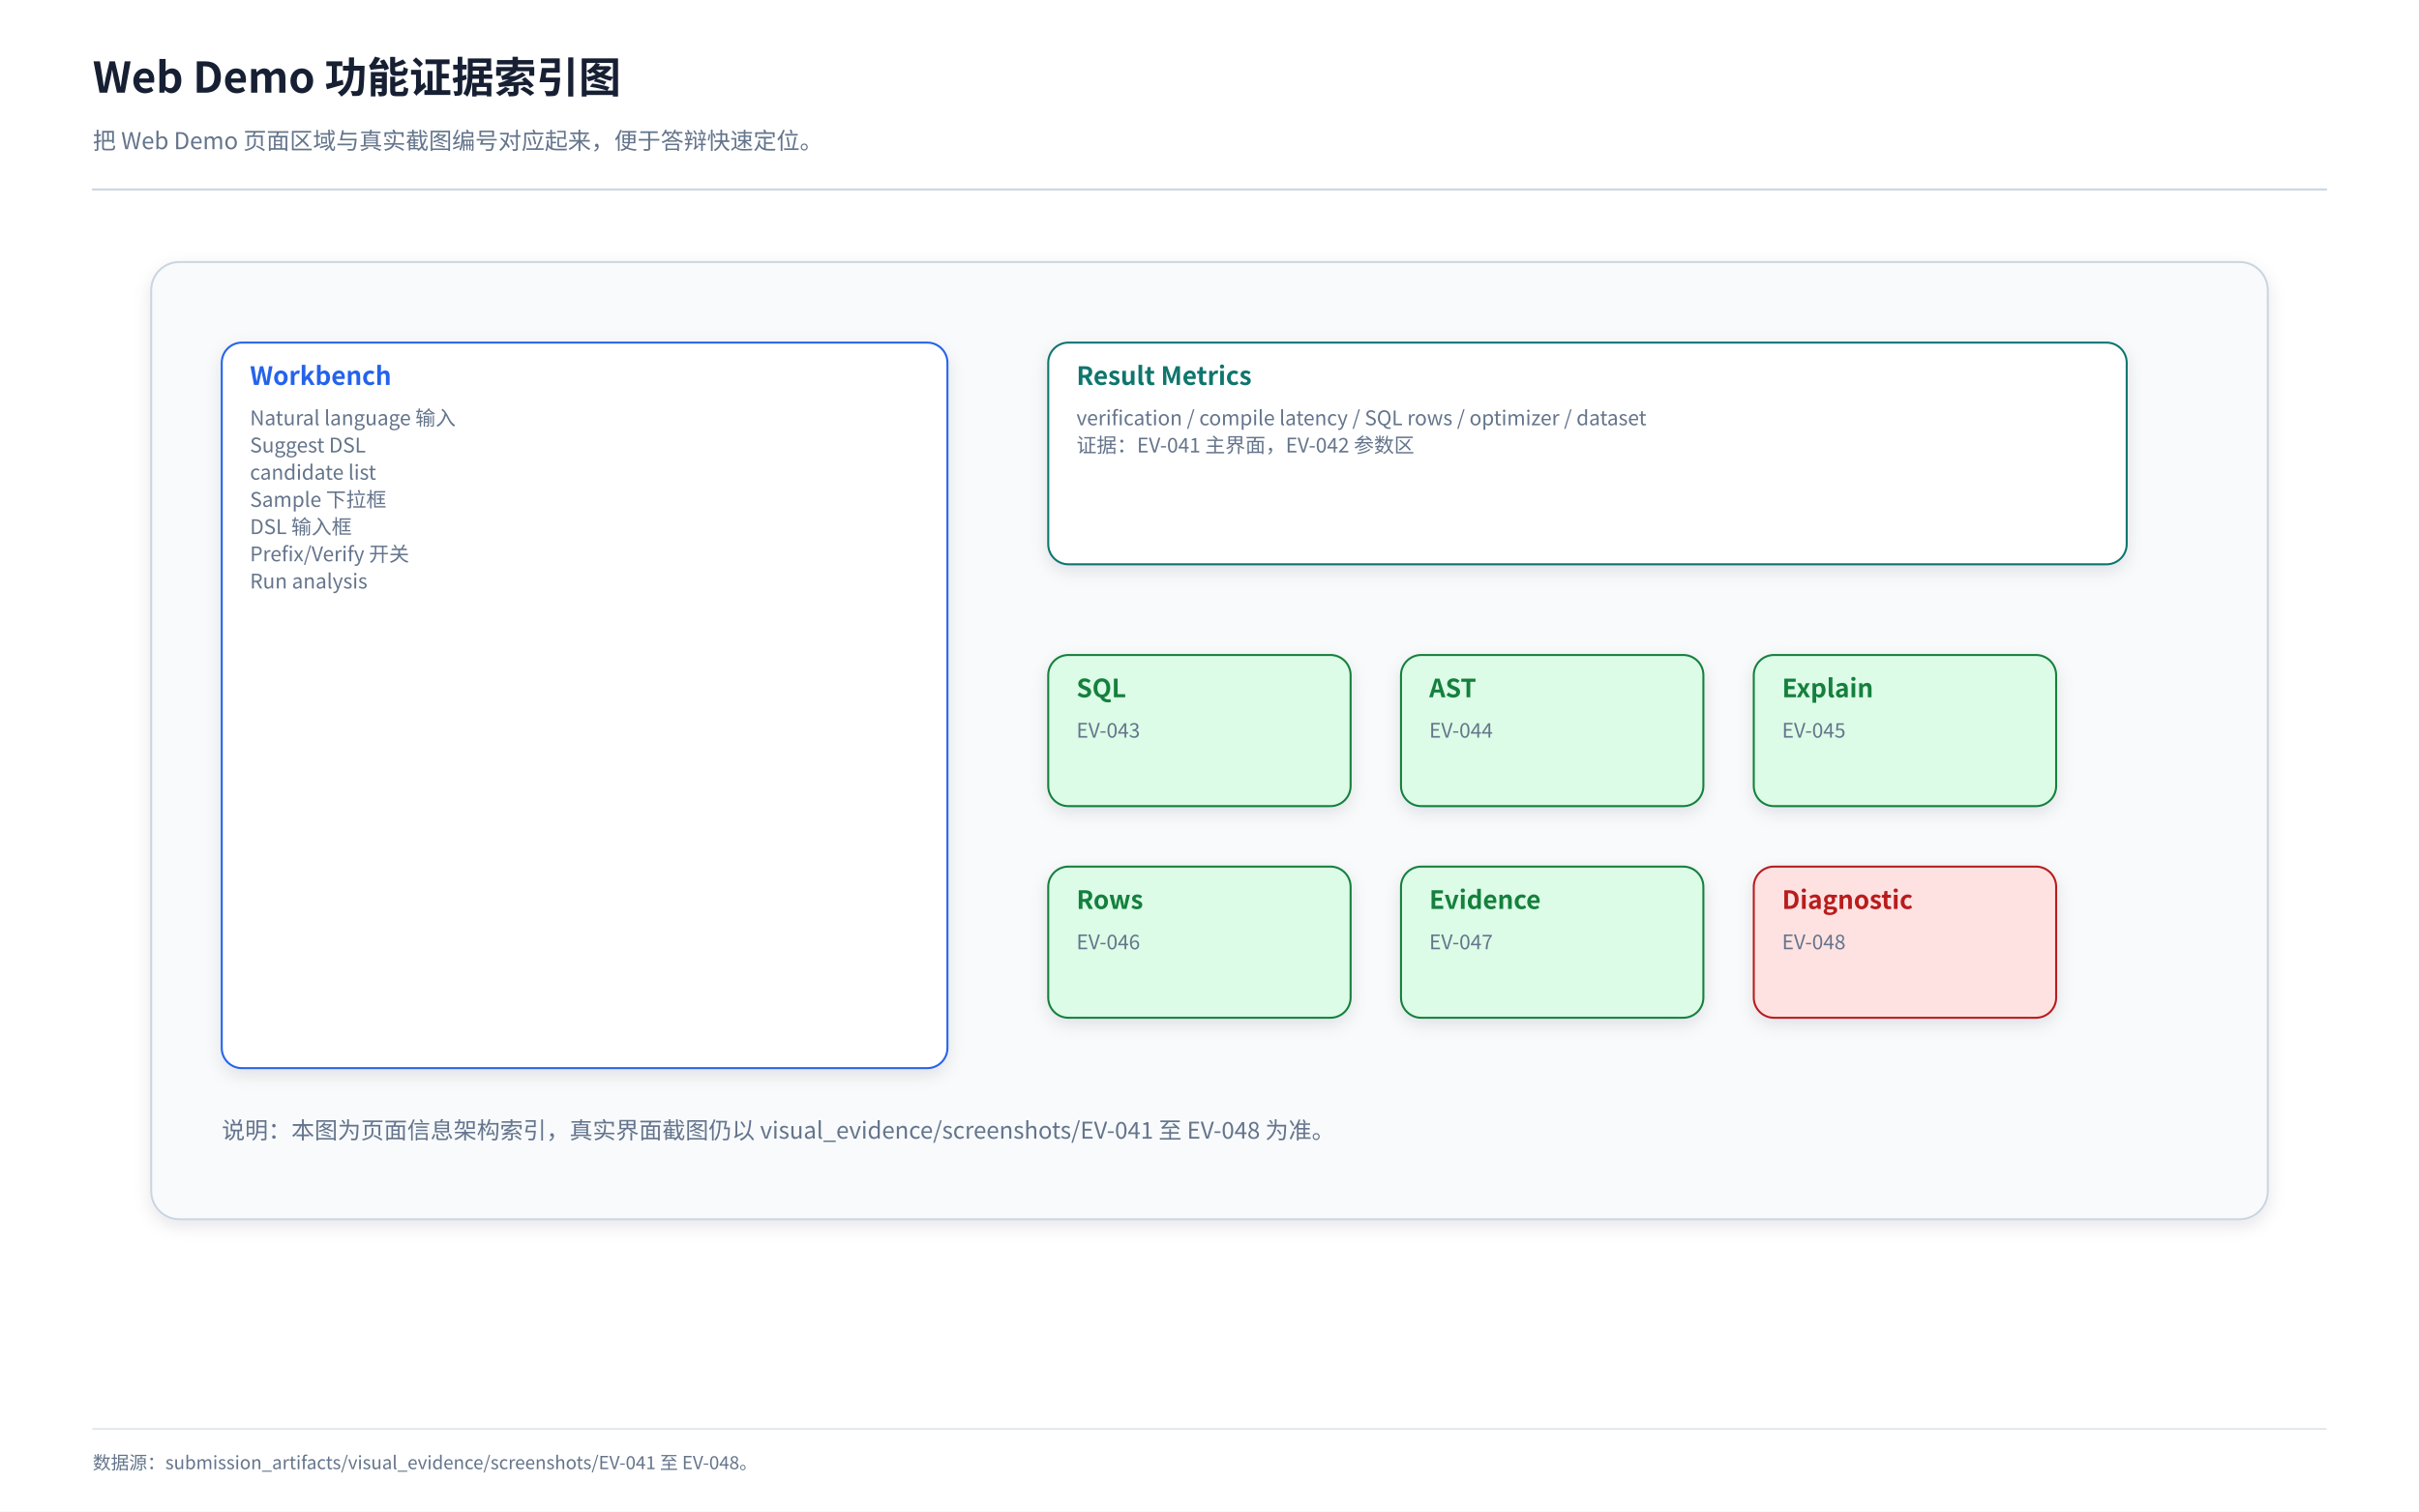
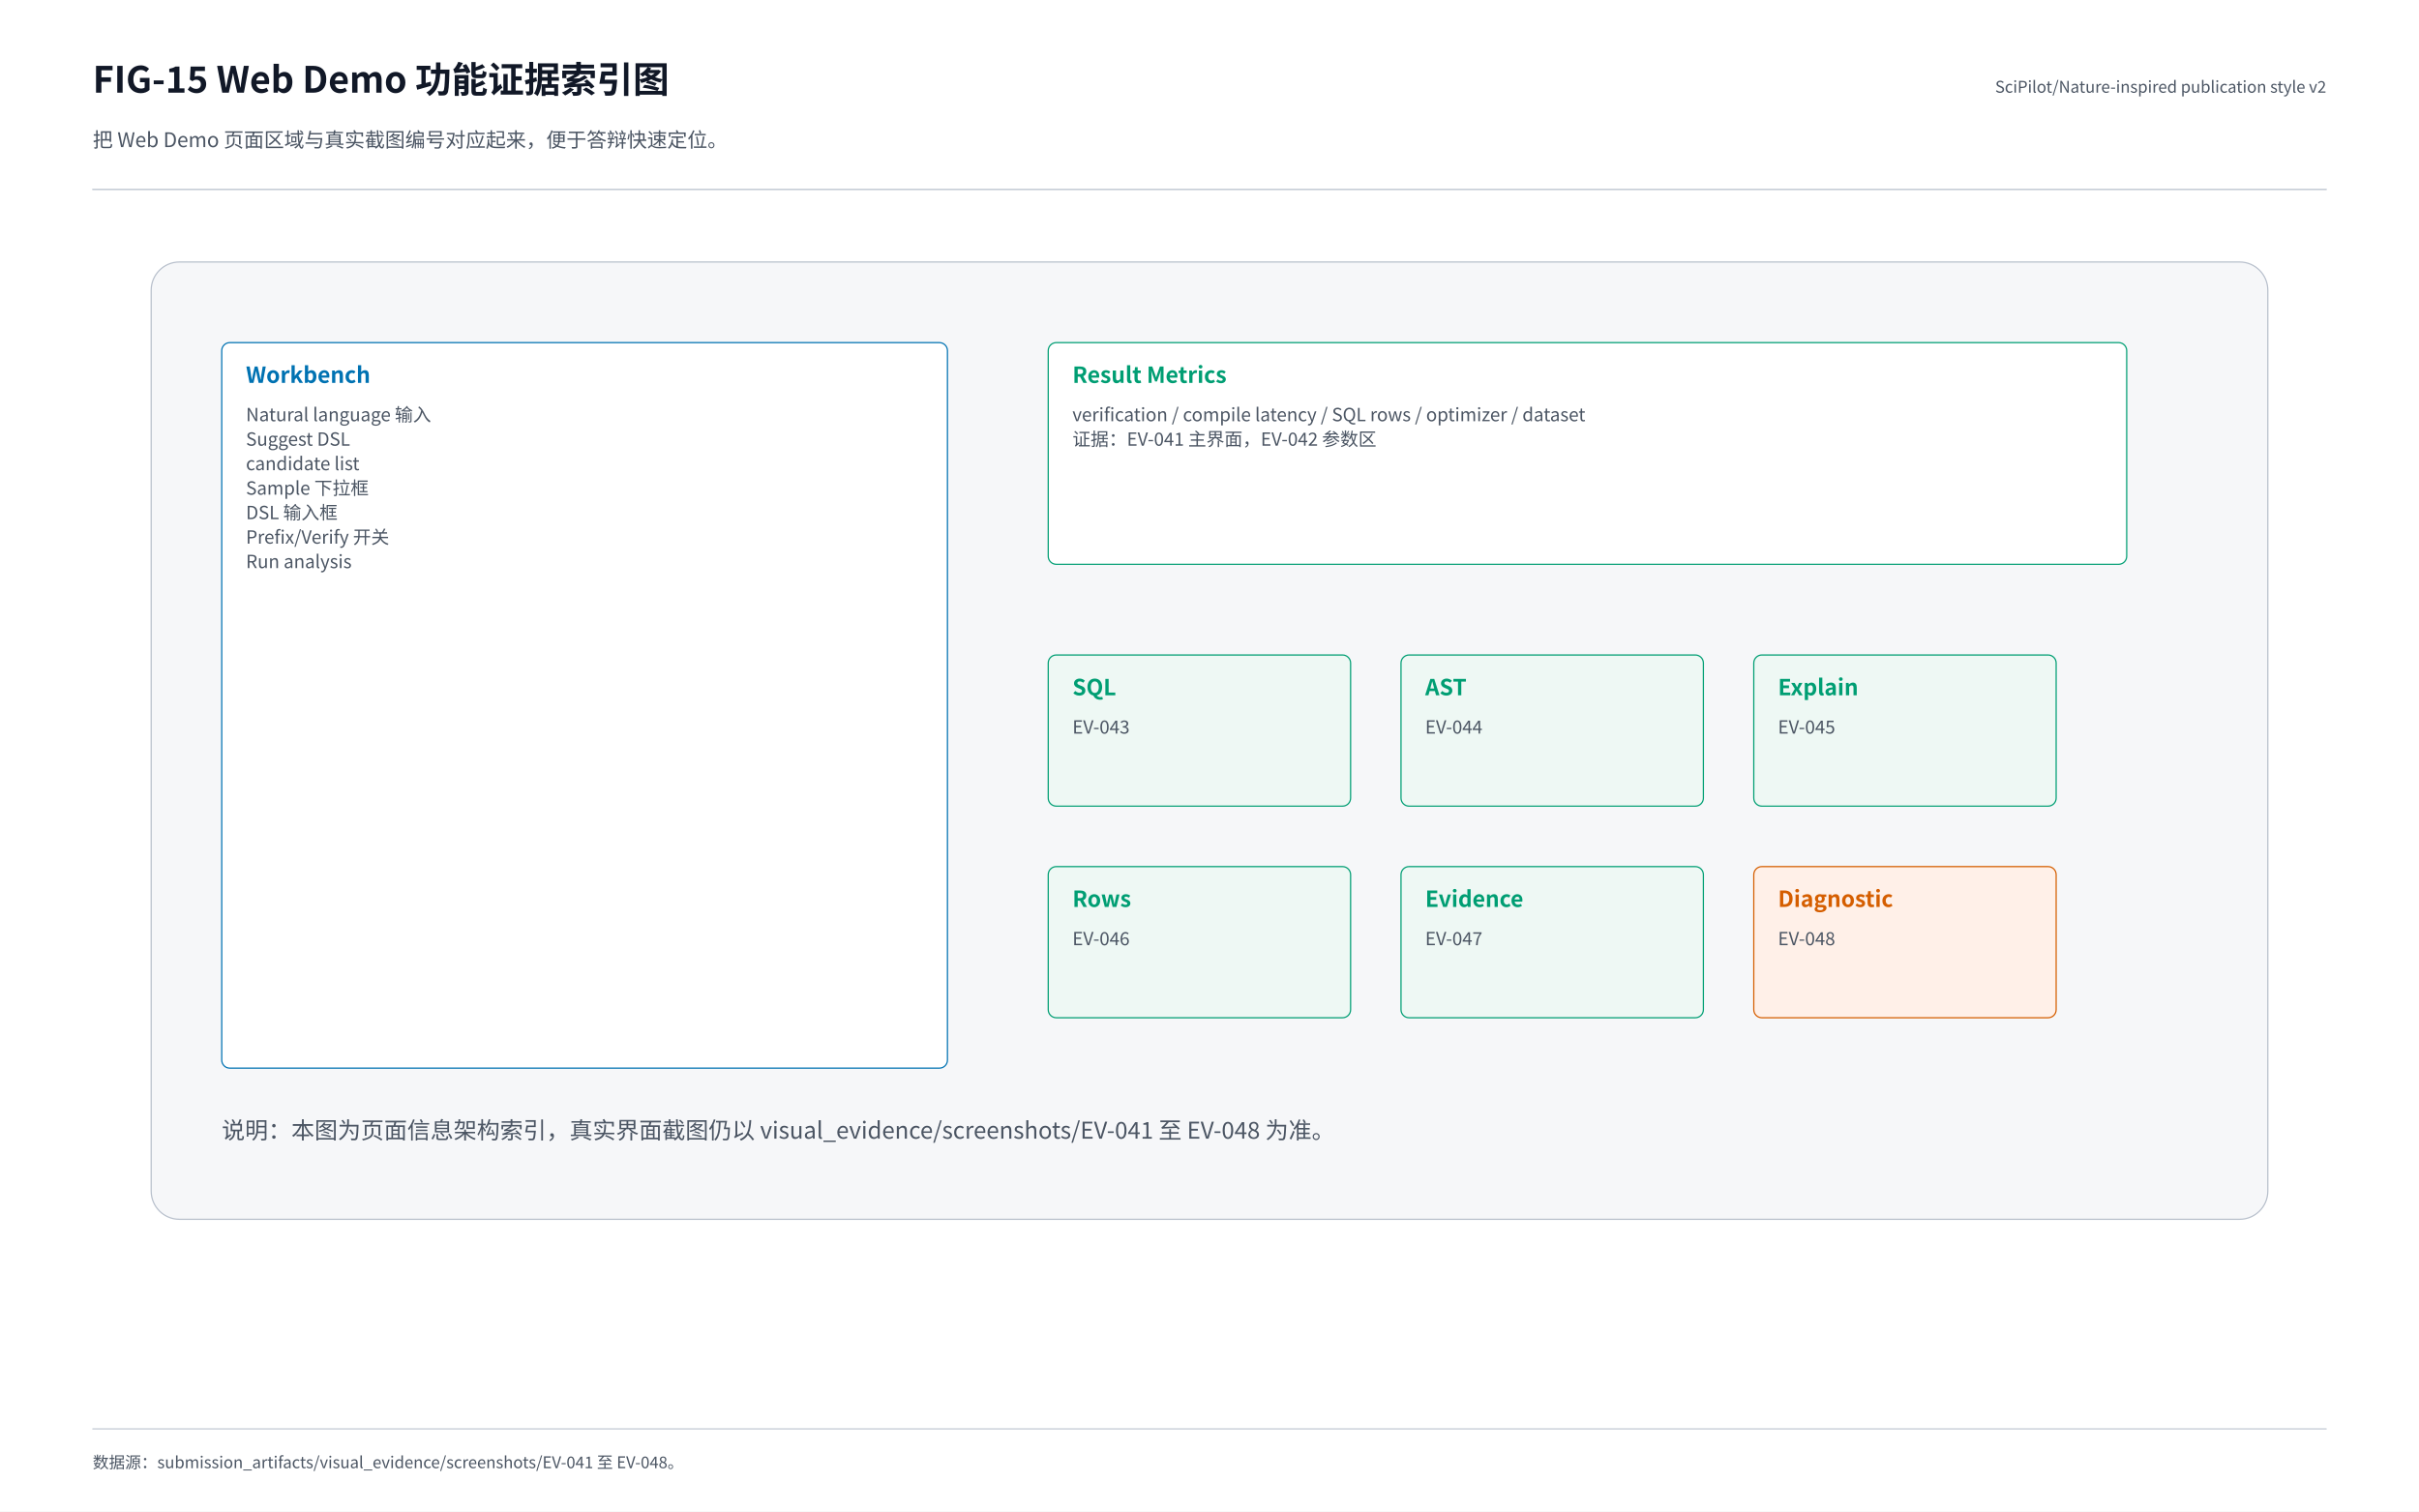
- <svg xmlns="http://www.w3.org/2000/svg" width="2400" height="1500" viewBox="0 0 2400 1500" role="img" aria-label="Web Demo 功能证据索引图">
+ <svg xmlns="http://www.w3.org/2000/svg" width="2400" height="1500" viewBox="0 0 2400 1500" role="img" aria-label="FIG-15  Web Demo 功能证据索引图">
  <rect x="0" y="0" width="2400" height="1500" fill="#ffffff" />
  <defs>
    <marker id="arrow" markerWidth="12" markerHeight="12" refX="10" refY="6" orient="auto">
-       <path d="M2,2 L10,6 L2,10 Z" fill="#475569" />
+       <path d="M2,2 L10,6 L2,10 Z" fill="#4b5563" />
    </marker>
-     <filter id="shadow" x="-10%" y="-10%" width="120%" height="130%">
-       <feDropShadow dx="0" dy="6" stdDeviation="8" flood-color="#0f172a" flood-opacity="0.10" />
-     </filter>
  </defs>
-   <text x="92.0" y="92.0" font-family="Microsoft YaHei, SimSun, Noto Sans CJK SC, Arial, sans-serif" font-size="42" font-weight="800" fill="#172033" text-anchor="start">
-     <tspan x="92.0" dy="0.0">Web Demo 功能证据索引图</tspan>
+   <text x="92.0" y="92.0" font-family="Microsoft YaHei, SimSun, Noto Sans CJK SC, Arial, sans-serif" font-size="36" font-weight="800" fill="#111827" text-anchor="start">
+     <tspan x="92.0" dy="0.0">FIG-15  Web Demo 功能证据索引图</tspan>
  </text>
-   <text x="92.0" y="148.0" font-family="Microsoft YaHei, SimSun, Noto Sans CJK SC, Arial, sans-serif" font-size="23" font-weight="400" fill="#64748b" text-anchor="start">
+   <text x="92.0" y="146.0" font-family="Microsoft YaHei, SimSun, Noto Sans CJK SC, Arial, sans-serif" font-size="20" font-weight="400" fill="#4b5563" text-anchor="start">
    <tspan x="92.0" dy="0.0">把 Web Demo 页面区域与真实截图编号对应起来，便于答辩快速定位。</tspan>
  </text>
-   <line x1="92.0" y1="188.0" x2="2308.0" y2="188.0" stroke="#cbd5e1" stroke-width="2" stroke-linecap="round" />
-   <rect x="150.0" y="260.0" width="2100.0" height="950.0" rx="28" fill="#f8fafc" stroke="#cbd5e1" stroke-width="2" filter="url(#shadow)" />
-   <rect x="220.0" y="340.0" width="720.0" height="720.0" rx="20" fill="#ffffff" stroke="#2563eb" stroke-width="2" filter="url(#shadow)" />
-   <text x="248.0" y="382.0" font-family="Microsoft YaHei, SimSun, Noto Sans CJK SC, Arial, sans-serif" font-size="25" font-weight="800" fill="#2563eb" text-anchor="start">
-     <tspan x="248.0" dy="0.0">Workbench</tspan>
+   <text x="2308.0" y="92.0" font-family="Microsoft YaHei, SimSun, Noto Sans CJK SC, Arial, sans-serif" font-size="16" font-weight="400" fill="#4b5563" text-anchor="end">
+     <tspan x="2308.0" dy="0.0">SciPilot/Nature-inspired publication style v2</tspan>
  </text>
-   <text x="248.0" y="422.0" font-family="Microsoft YaHei, SimSun, Noto Sans CJK SC, Arial, sans-serif" font-size="20" font-weight="400" fill="#64748b" text-anchor="start">
-     <tspan x="248.0" dy="0.0">Natural language 输入</tspan>
-     <tspan x="248.0" dy="27.0">Suggest DSL</tspan>
-     <tspan x="248.0" dy="27.0">candidate list</tspan>
-     <tspan x="248.0" dy="27.0">Sample 下拉框</tspan>
-     <tspan x="248.0" dy="27.0">DSL 输入框</tspan>
-     <tspan x="248.0" dy="27.0">Prefix/Verify 开关</tspan>
-     <tspan x="248.0" dy="27.0">Run analysis</tspan>
+   <line x1="92.0" y1="188.0" x2="2308.0" y2="188.0" stroke="#b8c0cc" stroke-width="1.2" stroke-linecap="round" />
+   <rect x="150.0" y="260.0" width="2100.0" height="950.0" rx="28" fill="#f6f7f9" stroke="#b8c0cc" stroke-width="1.2" />
+   <rect x="220.0" y="340.0" width="720.0" height="720.0" rx="8" fill="#ffffff" stroke="#0072B2" stroke-width="1.2" />
+   <text x="244.0" y="380.0" font-family="Microsoft YaHei, SimSun, Noto Sans CJK SC, Arial, sans-serif" font-size="22" font-weight="800" fill="#0072B2" text-anchor="start">
+     <tspan x="244.0" dy="0.0">Workbench</tspan>
  </text>
-   <rect x="1040.0" y="340.0" width="1070.0" height="220.0" rx="20" fill="#ffffff" stroke="#0f766e" stroke-width="2" filter="url(#shadow)" />
-   <text x="1068.0" y="382.0" font-family="Microsoft YaHei, SimSun, Noto Sans CJK SC, Arial, sans-serif" font-size="25" font-weight="800" fill="#0f766e" text-anchor="start">
-     <tspan x="1068.0" dy="0.0">Result Metrics</tspan>
+   <text x="244.0" y="418.0" font-family="Microsoft YaHei, SimSun, Noto Sans CJK SC, Arial, sans-serif" font-size="18" font-weight="400" fill="#4b5563" text-anchor="start">
+     <tspan x="244.0" dy="0.0">Natural language 输入</tspan>
+     <tspan x="244.0" dy="24.3">Suggest DSL</tspan>
+     <tspan x="244.0" dy="24.3">candidate list</tspan>
+     <tspan x="244.0" dy="24.3">Sample 下拉框</tspan>
+     <tspan x="244.0" dy="24.3">DSL 输入框</tspan>
+     <tspan x="244.0" dy="24.3">Prefix/Verify 开关</tspan>
+     <tspan x="244.0" dy="24.3">Run analysis</tspan>
  </text>
-   <text x="1068.0" y="422.0" font-family="Microsoft YaHei, SimSun, Noto Sans CJK SC, Arial, sans-serif" font-size="20" font-weight="400" fill="#64748b" text-anchor="start">
-     <tspan x="1068.0" dy="0.0">verification / compile latency / SQL rows / optimizer / dataset</tspan>
-     <tspan x="1068.0" dy="27.0">证据：EV-041 主界面，EV-042 参数区</tspan>
+   <rect x="1040.0" y="340.0" width="1070.0" height="220.0" rx="8" fill="#ffffff" stroke="#009E73" stroke-width="1.2" />
+   <text x="1064.0" y="380.0" font-family="Microsoft YaHei, SimSun, Noto Sans CJK SC, Arial, sans-serif" font-size="22" font-weight="800" fill="#009E73" text-anchor="start">
+     <tspan x="1064.0" dy="0.0">Result Metrics</tspan>
  </text>
-   <rect x="1040.0" y="650.0" width="300.0" height="150.0" rx="20" fill="#dcfce7" stroke="#15803d" stroke-width="2" filter="url(#shadow)" />
-   <text x="1068.0" y="692.0" font-family="Microsoft YaHei, SimSun, Noto Sans CJK SC, Arial, sans-serif" font-size="25" font-weight="800" fill="#15803d" text-anchor="start">
-     <tspan x="1068.0" dy="0.0">SQL</tspan>
+   <text x="1064.0" y="418.0" font-family="Microsoft YaHei, SimSun, Noto Sans CJK SC, Arial, sans-serif" font-size="18" font-weight="400" fill="#4b5563" text-anchor="start">
+     <tspan x="1064.0" dy="0.0">verification / compile latency / SQL rows / optimizer / dataset</tspan>
+     <tspan x="1064.0" dy="24.3">证据：EV-041 主界面，EV-042 参数区</tspan>
  </text>
-   <text x="1068.0" y="732.0" font-family="Microsoft YaHei, SimSun, Noto Sans CJK SC, Arial, sans-serif" font-size="20" font-weight="400" fill="#64748b" text-anchor="start">
-     <tspan x="1068.0" dy="0.0">EV-043</tspan>
+   <rect x="1040.0" y="650.0" width="300.0" height="150.0" rx="8" fill="#eef8f4" stroke="#009E73" stroke-width="1.2" />
+   <text x="1064.0" y="690.0" font-family="Microsoft YaHei, SimSun, Noto Sans CJK SC, Arial, sans-serif" font-size="22" font-weight="800" fill="#009E73" text-anchor="start">
+     <tspan x="1064.0" dy="0.0">SQL</tspan>
  </text>
-   <rect x="1390.0" y="650.0" width="300.0" height="150.0" rx="20" fill="#dcfce7" stroke="#15803d" stroke-width="2" filter="url(#shadow)" />
-   <text x="1418.0" y="692.0" font-family="Microsoft YaHei, SimSun, Noto Sans CJK SC, Arial, sans-serif" font-size="25" font-weight="800" fill="#15803d" text-anchor="start">
-     <tspan x="1418.0" dy="0.0">AST</tspan>
+   <text x="1064.0" y="728.0" font-family="Microsoft YaHei, SimSun, Noto Sans CJK SC, Arial, sans-serif" font-size="18" font-weight="400" fill="#4b5563" text-anchor="start">
+     <tspan x="1064.0" dy="0.0">EV-043</tspan>
  </text>
-   <text x="1418.0" y="732.0" font-family="Microsoft YaHei, SimSun, Noto Sans CJK SC, Arial, sans-serif" font-size="20" font-weight="400" fill="#64748b" text-anchor="start">
-     <tspan x="1418.0" dy="0.0">EV-044</tspan>
+   <rect x="1390.0" y="650.0" width="300.0" height="150.0" rx="8" fill="#eef8f4" stroke="#009E73" stroke-width="1.2" />
+   <text x="1414.0" y="690.0" font-family="Microsoft YaHei, SimSun, Noto Sans CJK SC, Arial, sans-serif" font-size="22" font-weight="800" fill="#009E73" text-anchor="start">
+     <tspan x="1414.0" dy="0.0">AST</tspan>
  </text>
-   <rect x="1740.0" y="650.0" width="300.0" height="150.0" rx="20" fill="#dcfce7" stroke="#15803d" stroke-width="2" filter="url(#shadow)" />
-   <text x="1768.0" y="692.0" font-family="Microsoft YaHei, SimSun, Noto Sans CJK SC, Arial, sans-serif" font-size="25" font-weight="800" fill="#15803d" text-anchor="start">
-     <tspan x="1768.0" dy="0.0">Explain</tspan>
+   <text x="1414.0" y="728.0" font-family="Microsoft YaHei, SimSun, Noto Sans CJK SC, Arial, sans-serif" font-size="18" font-weight="400" fill="#4b5563" text-anchor="start">
+     <tspan x="1414.0" dy="0.0">EV-044</tspan>
  </text>
-   <text x="1768.0" y="732.0" font-family="Microsoft YaHei, SimSun, Noto Sans CJK SC, Arial, sans-serif" font-size="20" font-weight="400" fill="#64748b" text-anchor="start">
-     <tspan x="1768.0" dy="0.0">EV-045</tspan>
+   <rect x="1740.0" y="650.0" width="300.0" height="150.0" rx="8" fill="#eef8f4" stroke="#009E73" stroke-width="1.2" />
+   <text x="1764.0" y="690.0" font-family="Microsoft YaHei, SimSun, Noto Sans CJK SC, Arial, sans-serif" font-size="22" font-weight="800" fill="#009E73" text-anchor="start">
+     <tspan x="1764.0" dy="0.0">Explain</tspan>
  </text>
-   <rect x="1040.0" y="860.0" width="300.0" height="150.0" rx="20" fill="#dcfce7" stroke="#15803d" stroke-width="2" filter="url(#shadow)" />
-   <text x="1068.0" y="902.0" font-family="Microsoft YaHei, SimSun, Noto Sans CJK SC, Arial, sans-serif" font-size="25" font-weight="800" fill="#15803d" text-anchor="start">
-     <tspan x="1068.0" dy="0.0">Rows</tspan>
+   <text x="1764.0" y="728.0" font-family="Microsoft YaHei, SimSun, Noto Sans CJK SC, Arial, sans-serif" font-size="18" font-weight="400" fill="#4b5563" text-anchor="start">
+     <tspan x="1764.0" dy="0.0">EV-045</tspan>
  </text>
-   <text x="1068.0" y="942.0" font-family="Microsoft YaHei, SimSun, Noto Sans CJK SC, Arial, sans-serif" font-size="20" font-weight="400" fill="#64748b" text-anchor="start">
-     <tspan x="1068.0" dy="0.0">EV-046</tspan>
+   <rect x="1040.0" y="860.0" width="300.0" height="150.0" rx="8" fill="#eef8f4" stroke="#009E73" stroke-width="1.2" />
+   <text x="1064.0" y="900.0" font-family="Microsoft YaHei, SimSun, Noto Sans CJK SC, Arial, sans-serif" font-size="22" font-weight="800" fill="#009E73" text-anchor="start">
+     <tspan x="1064.0" dy="0.0">Rows</tspan>
  </text>
-   <rect x="1390.0" y="860.0" width="300.0" height="150.0" rx="20" fill="#dcfce7" stroke="#15803d" stroke-width="2" filter="url(#shadow)" />
-   <text x="1418.0" y="902.0" font-family="Microsoft YaHei, SimSun, Noto Sans CJK SC, Arial, sans-serif" font-size="25" font-weight="800" fill="#15803d" text-anchor="start">
-     <tspan x="1418.0" dy="0.0">Evidence</tspan>
+   <text x="1064.0" y="938.0" font-family="Microsoft YaHei, SimSun, Noto Sans CJK SC, Arial, sans-serif" font-size="18" font-weight="400" fill="#4b5563" text-anchor="start">
+     <tspan x="1064.0" dy="0.0">EV-046</tspan>
  </text>
-   <text x="1418.0" y="942.0" font-family="Microsoft YaHei, SimSun, Noto Sans CJK SC, Arial, sans-serif" font-size="20" font-weight="400" fill="#64748b" text-anchor="start">
-     <tspan x="1418.0" dy="0.0">EV-047</tspan>
+   <rect x="1390.0" y="860.0" width="300.0" height="150.0" rx="8" fill="#eef8f4" stroke="#009E73" stroke-width="1.2" />
+   <text x="1414.0" y="900.0" font-family="Microsoft YaHei, SimSun, Noto Sans CJK SC, Arial, sans-serif" font-size="22" font-weight="800" fill="#009E73" text-anchor="start">
+     <tspan x="1414.0" dy="0.0">Evidence</tspan>
  </text>
-   <rect x="1740.0" y="860.0" width="300.0" height="150.0" rx="20" fill="#fee2e2" stroke="#b91c1c" stroke-width="2" filter="url(#shadow)" />
-   <text x="1768.0" y="902.0" font-family="Microsoft YaHei, SimSun, Noto Sans CJK SC, Arial, sans-serif" font-size="25" font-weight="800" fill="#b91c1c" text-anchor="start">
-     <tspan x="1768.0" dy="0.0">Diagnostic</tspan>
+   <text x="1414.0" y="938.0" font-family="Microsoft YaHei, SimSun, Noto Sans CJK SC, Arial, sans-serif" font-size="18" font-weight="400" fill="#4b5563" text-anchor="start">
+     <tspan x="1414.0" dy="0.0">EV-047</tspan>
  </text>
-   <text x="1768.0" y="942.0" font-family="Microsoft YaHei, SimSun, Noto Sans CJK SC, Arial, sans-serif" font-size="20" font-weight="400" fill="#64748b" text-anchor="start">
-     <tspan x="1768.0" dy="0.0">EV-048</tspan>
+   <rect x="1740.0" y="860.0" width="300.0" height="150.0" rx="8" fill="#fff0e8" stroke="#D55E00" stroke-width="1.2" />
+   <text x="1764.0" y="900.0" font-family="Microsoft YaHei, SimSun, Noto Sans CJK SC, Arial, sans-serif" font-size="22" font-weight="800" fill="#D55E00" text-anchor="start">
+     <tspan x="1764.0" dy="0.0">Diagnostic</tspan>
  </text>
-   <text x="220.0" y="1130.0" font-family="Microsoft YaHei, SimSun, Noto Sans CJK SC, Arial, sans-serif" font-size="23" font-weight="400" fill="#64748b" text-anchor="start">
+   <text x="1764.0" y="938.0" font-family="Microsoft YaHei, SimSun, Noto Sans CJK SC, Arial, sans-serif" font-size="18" font-weight="400" fill="#4b5563" text-anchor="start">
+     <tspan x="1764.0" dy="0.0">EV-048</tspan>
+   </text>
+   <text x="220.0" y="1130.0" font-family="Microsoft YaHei, SimSun, Noto Sans CJK SC, Arial, sans-serif" font-size="23" font-weight="400" fill="#4b5563" text-anchor="start">
    <tspan x="220.0" dy="0.0">说明：本图为页面信息架构索引，真实界面截图仍以 visual_evidence/screenshots/EV-041 至 EV-048 为准。</tspan>
  </text>
-   <line x1="92.0" y1="1418.0" x2="2308.0" y2="1418.0" stroke="#cbd5e1" stroke-width="1" stroke-linecap="round" />
-   <text x="92.0" y="1458.0" font-family="Microsoft YaHei, SimSun, Noto Sans CJK SC, Arial, sans-serif" font-size="18" font-weight="400" fill="#64748b" text-anchor="start">
+   <line x1="92.0" y1="1418.0" x2="2308.0" y2="1418.0" stroke="#b8c0cc" stroke-width="1" stroke-linecap="round" />
+   <text x="92.0" y="1457.0" font-family="Microsoft YaHei, SimSun, Noto Sans CJK SC, Arial, sans-serif" font-size="16" font-weight="400" fill="#4b5563" text-anchor="start">
    <tspan x="92.0" dy="0.0">数据源：submission_artifacts/visual_evidence/screenshots/EV-041 至 EV-048。</tspan>
  </text>
</svg>
